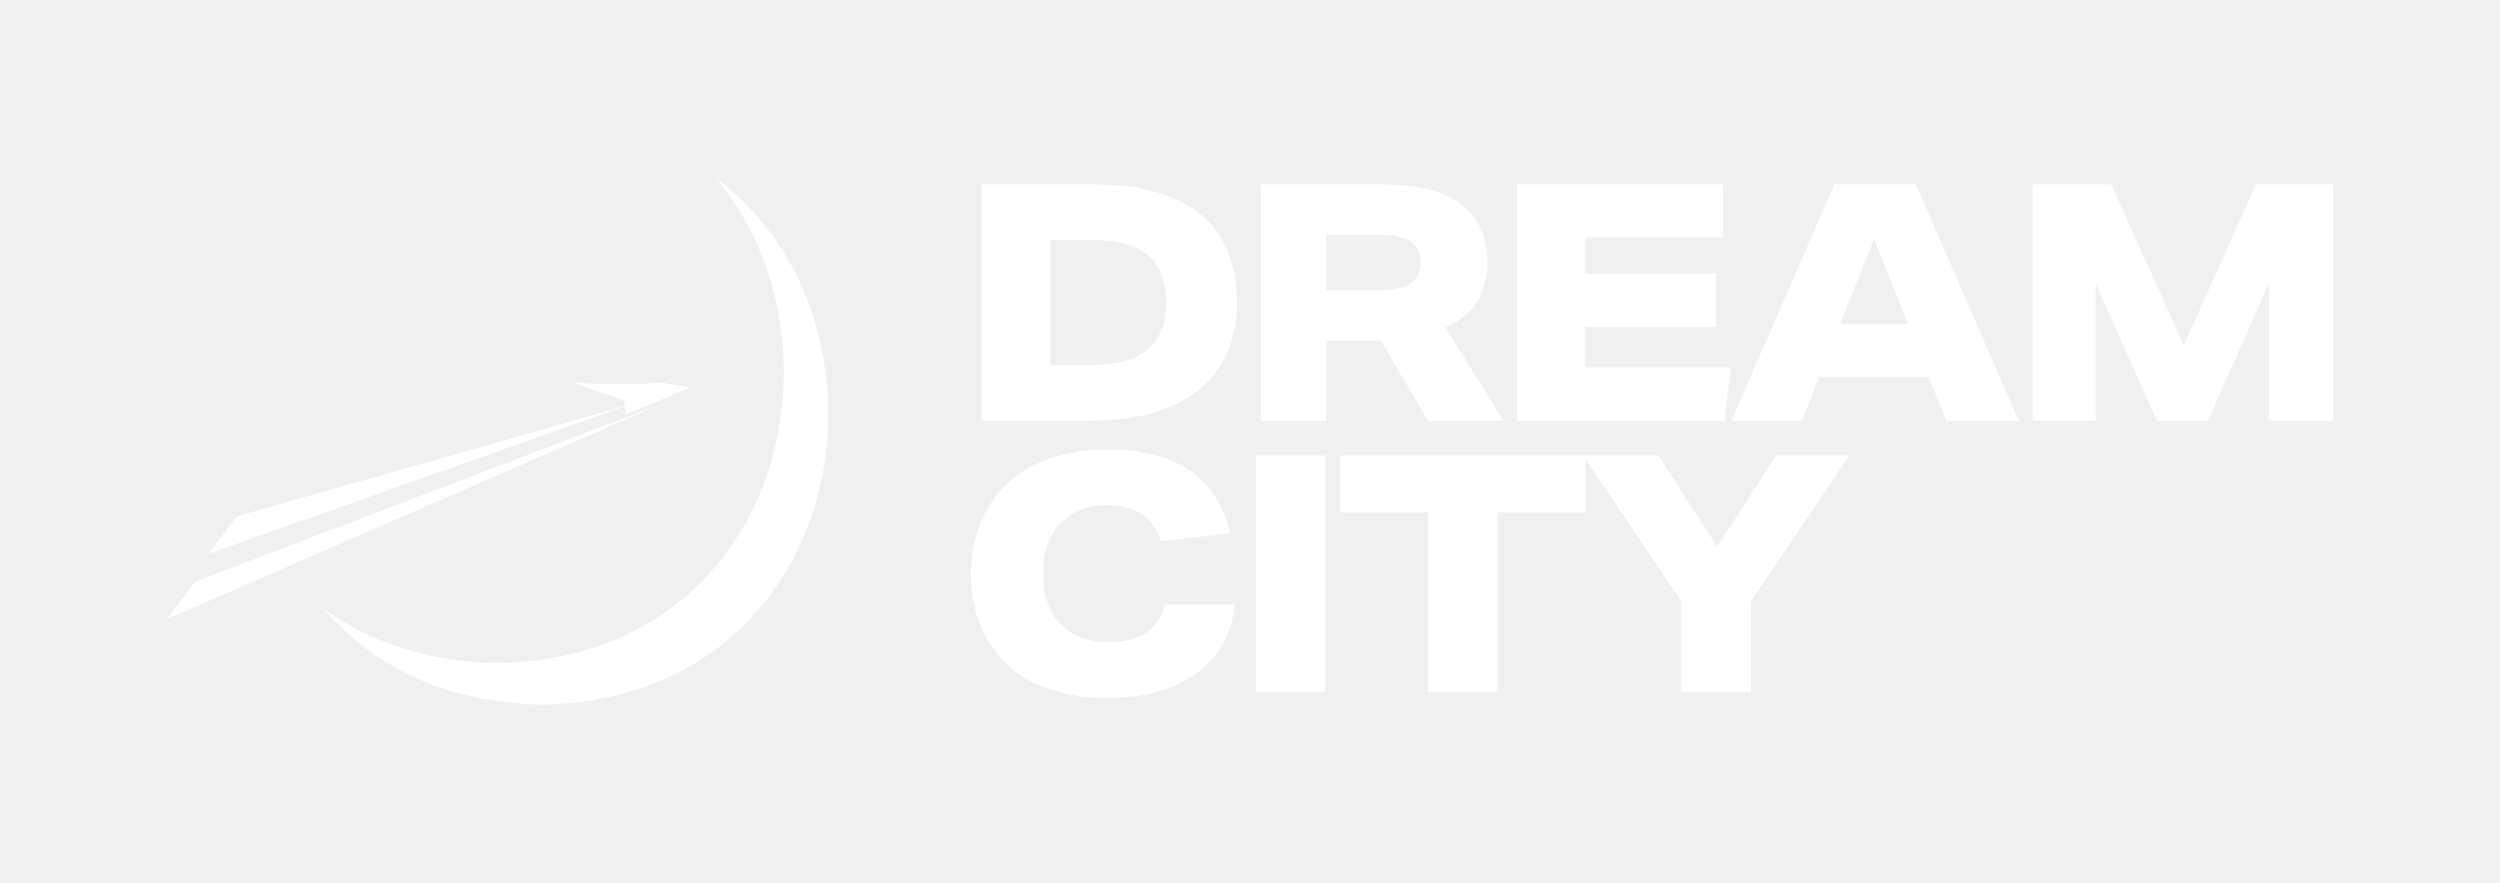
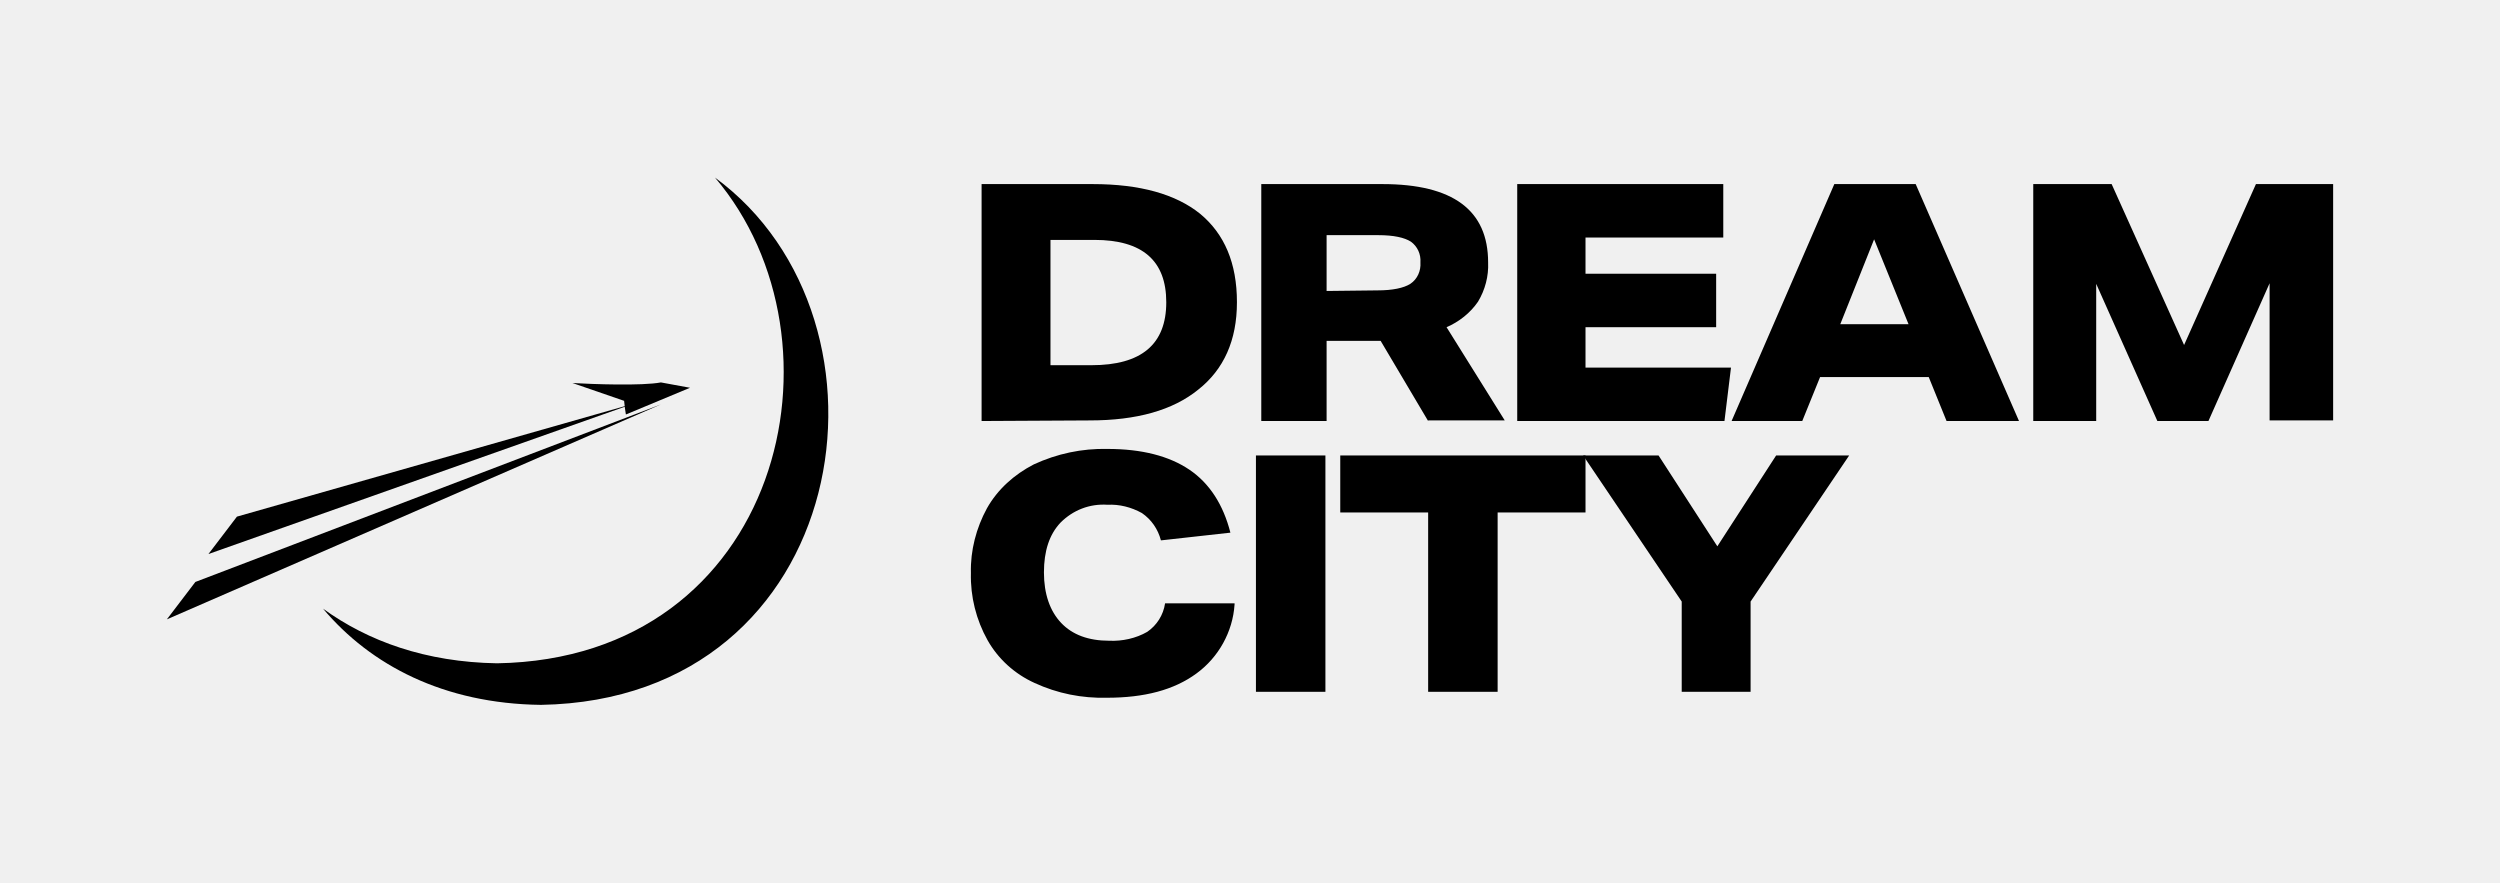
- <svg xmlns="http://www.w3.org/2000/svg" id="Layer_1" data-name="Layer 1" viewBox="0 0 421.027 148.568">
-   <defs>
-     <style>.cls-1{fill:#fff;}</style>
-   </defs>
-   <path class="cls-1" d="M105.369,69.803l10.806-4.496-4.915-.916c-3.232.581-11.514.252-14.866.078l8.676,2.971.118.937L39.876,86.959,35.111,93.267l70.087-24.819Z" />
-   <polygon class="cls-1" points="32.877 97.959 28.111 104.267 111.271 68.068 32.877 97.959" />
-   <path class="cls-1" d="M120.449,29.901c23.454,27.642,11.21,80.955-36.741,81.767-11.983-.205-21.732-3.691-29.256-9.233,8.046,9.483,20.285,15.952,36.737,16.233C143.609,117.78,153.365,54.144,120.449,29.901Z" />
-   <path class="cls-1" d="M165.316,70.863V31.043h18.739q11.934,0,18.098,5.047,6.162,5.048,6.163,14.863,0,9.536-6.47,14.724-6.47,5.187-18.349,5.187Zm18.46-9.369q12.604,0,12.604-10.597,0-10.485-12.103-10.485h-7.361v21.082Z" />
-   <path class="cls-1" d="M240.496,70.863l-7.976-13.497H223.374V70.863H212.331V31.043h20.356q17.79,0,17.791,13.218a11.852,11.852,0,0,1-1.729,6.608,12.025,12.025,0,0,1-5.298,4.267l9.76,15.728Zm-8.533-21.974q3.792,0,5.521-1.115a3.992,3.992,0,0,0,1.729-3.625,3.932,3.932,0,0,0-1.645-3.542q-1.646-1.087-5.493-1.088H223.374v9.37Z" />
-   <path class="cls-1" d="M255.497,70.863V31.043h34.689v8.979H266.986v6.079h22.03v8.979H266.986v6.804h24.54l-1.116,8.979Z" />
-   <path class="cls-1" d="M327.776,70.863l-3.011-7.418H306.416l-2.956,7.418H291.581l17.345-39.82h13.72L339.99,70.863Zm-12.158-30.562L309.874,54.578h11.489Z" />
-   <path class="cls-1" d="M382.152,70.863V47.662L371.835,70.863h-8.589L352.928,47.774V70.863H342.332V31.043h13.218l12.214,27.104,12.158-27.104h12.995V70.863Z" />
-   <path class="cls-1" d="M207.925,101.798a15.707,15.707,0,0,1-6.414,11.601q-5.634,4.128-15.058,4.127a27.932,27.932,0,0,1-12.158-2.454,18.082,18.082,0,0,1-7.947-7.194,21.653,21.653,0,0,1-2.816-11.266,21.493,21.493,0,0,1,2.733-10.932,18.574,18.574,0,0,1,7.892-7.361,26.988,26.988,0,0,1,12.353-2.621q8.644,0,13.803,3.514,5.158,3.513,6.888,10.597l-11.712,1.338a8.487,8.487,0,0,0-3.207-4.601,10.437,10.437,0,0,0-5.828-1.423,10.315,10.315,0,0,0-7.919,3.04q-2.845,3.04-2.844,8.449,0,5.467,2.872,8.478,2.872,3.01,8.115,3.011a11.458,11.458,0,0,0,6.386-1.533,7.358,7.358,0,0,0,3.04-4.769Z" />
-   <path class="cls-1" d="M211.494,116.521V76.701h11.712v39.82Z" />
-   <path class="cls-1" d="M240.494,116.521V86.294h-14.835V76.701h41.382v9.593h-14.835v30.228Z" />
-   <path class="cls-1" d="M283.158,116.521V101.296L266.594,76.701h12.716l9.872,15.337,9.927-15.337h12.325l-16.564,24.595v15.226Z" />
+ <svg xmlns="http://www.w3.org/2000/svg" version="1.1" id="Layer_1" x="0px" y="0px" viewBox="0 0 421 148.6" style="enable-background:new 0 0 421 148.6;" xml:space="preserve">
+   <path d="M105.4,69.8l10.8-4.5l-4.9-0.9c-3.2,0.6-11.5,0.3-14.9,0.1l8.7,3l0.1,0.9L39.9,87l-4.8,6.3l70.1-24.8L105.4,69.8z" />
+   <polygon points="32.9,98 28.1,104.3 111.3,68.1 " />
+   <path d="M120.4,29.9c23.5,27.6,11.2,81-36.7,81.8c-12-0.2-21.7-3.7-29.3-9.2c8,9.5,20.3,16,36.7,16.2  C143.6,117.8,153.4,54.1,120.4,29.9z" />
+   <path d="M165.3,70.9V31h18.7c8,0,14,1.7,18.1,5c4.1,3.4,6.2,8.3,6.2,14.9c0,6.4-2.2,11.3-6.5,14.7c-4.3,3.5-10.4,5.2-18.3,5.2  L165.3,70.9z M183.8,61.5c8.4,0,12.6-3.5,12.6-10.6c0-7-4-10.5-12.1-10.5h-7.4v21.1L183.8,61.5z" />
+   <path d="M240.5,70.9l-8-13.5h-9.1v13.5h-11V31h20.4c11.9,0,17.8,4.4,17.8,13.2c0.1,2.3-0.5,4.6-1.7,6.6c-1.3,1.9-3.2,3.4-5.3,4.3  l9.8,15.7H240.5z M232,48.9c2.5,0,4.4-0.4,5.5-1.1c1.2-0.8,1.8-2.2,1.7-3.6c0.1-1.4-0.5-2.7-1.6-3.5c-1.1-0.7-2.9-1.1-5.5-1.1h-8.7  v9.4L232,48.9z" />
+   <path d="M255.5,70.9V31h34.7v9H267v6.1h22v9h-22v6.8h24.5l-1.1,9L255.5,70.9z" />
+   <path d="M327.8,70.9l-3-7.4h-18.3l-3,7.4h-11.9L308.9,31h13.7L340,70.9H327.8z M315.6,40.3l-5.7,14.3h11.5L315.6,40.3z" />
+   <path d="M382.2,70.9V47.7l-10.3,23.2h-8.6l-10.3-23.1v23.1h-10.6V31h13.2l12.2,27.1L379.9,31h13v39.8H382.2z" />
+   <path d="M207.9,101.8c-0.3,4.6-2.7,8.9-6.4,11.6c-3.8,2.8-8.8,4.1-15.1,4.1c-4.2,0.1-8.3-0.7-12.2-2.5c-3.3-1.5-6.1-4-7.9-7.2  c-1.9-3.4-2.9-7.3-2.8-11.3c-0.1-3.8,0.9-7.6,2.7-10.9c1.8-3.2,4.6-5.7,7.9-7.4c3.9-1.8,8.1-2.7,12.4-2.6c5.8,0,10.4,1.2,13.8,3.5  c3.4,2.3,5.7,5.9,6.9,10.6l-11.7,1.3c-0.5-1.9-1.6-3.5-3.2-4.6c-1.8-1-3.8-1.5-5.8-1.4c-3-0.2-5.8,0.9-7.9,3c-1.9,2-2.8,4.8-2.8,8.4  c0,3.6,1,6.5,2.9,8.5c1.9,2,4.6,3,8.1,3c2.2,0.1,4.5-0.4,6.4-1.5c1.6-1.1,2.7-2.8,3-4.8H207.9z" />
+   <path d="M211.5,116.5V76.7h11.7v39.8L211.5,116.5z" />
+   <path d="M240.5,116.5V86.3h-14.8v-9.6H267v9.6h-14.8v30.2L240.5,116.5z" />
+   <path d="M283.2,116.5v-15.2l-16.6-24.6h12.7l9.9,15.3l9.9-15.3h12.3l-16.6,24.6v15.2L283.2,116.5z" />
</svg>
